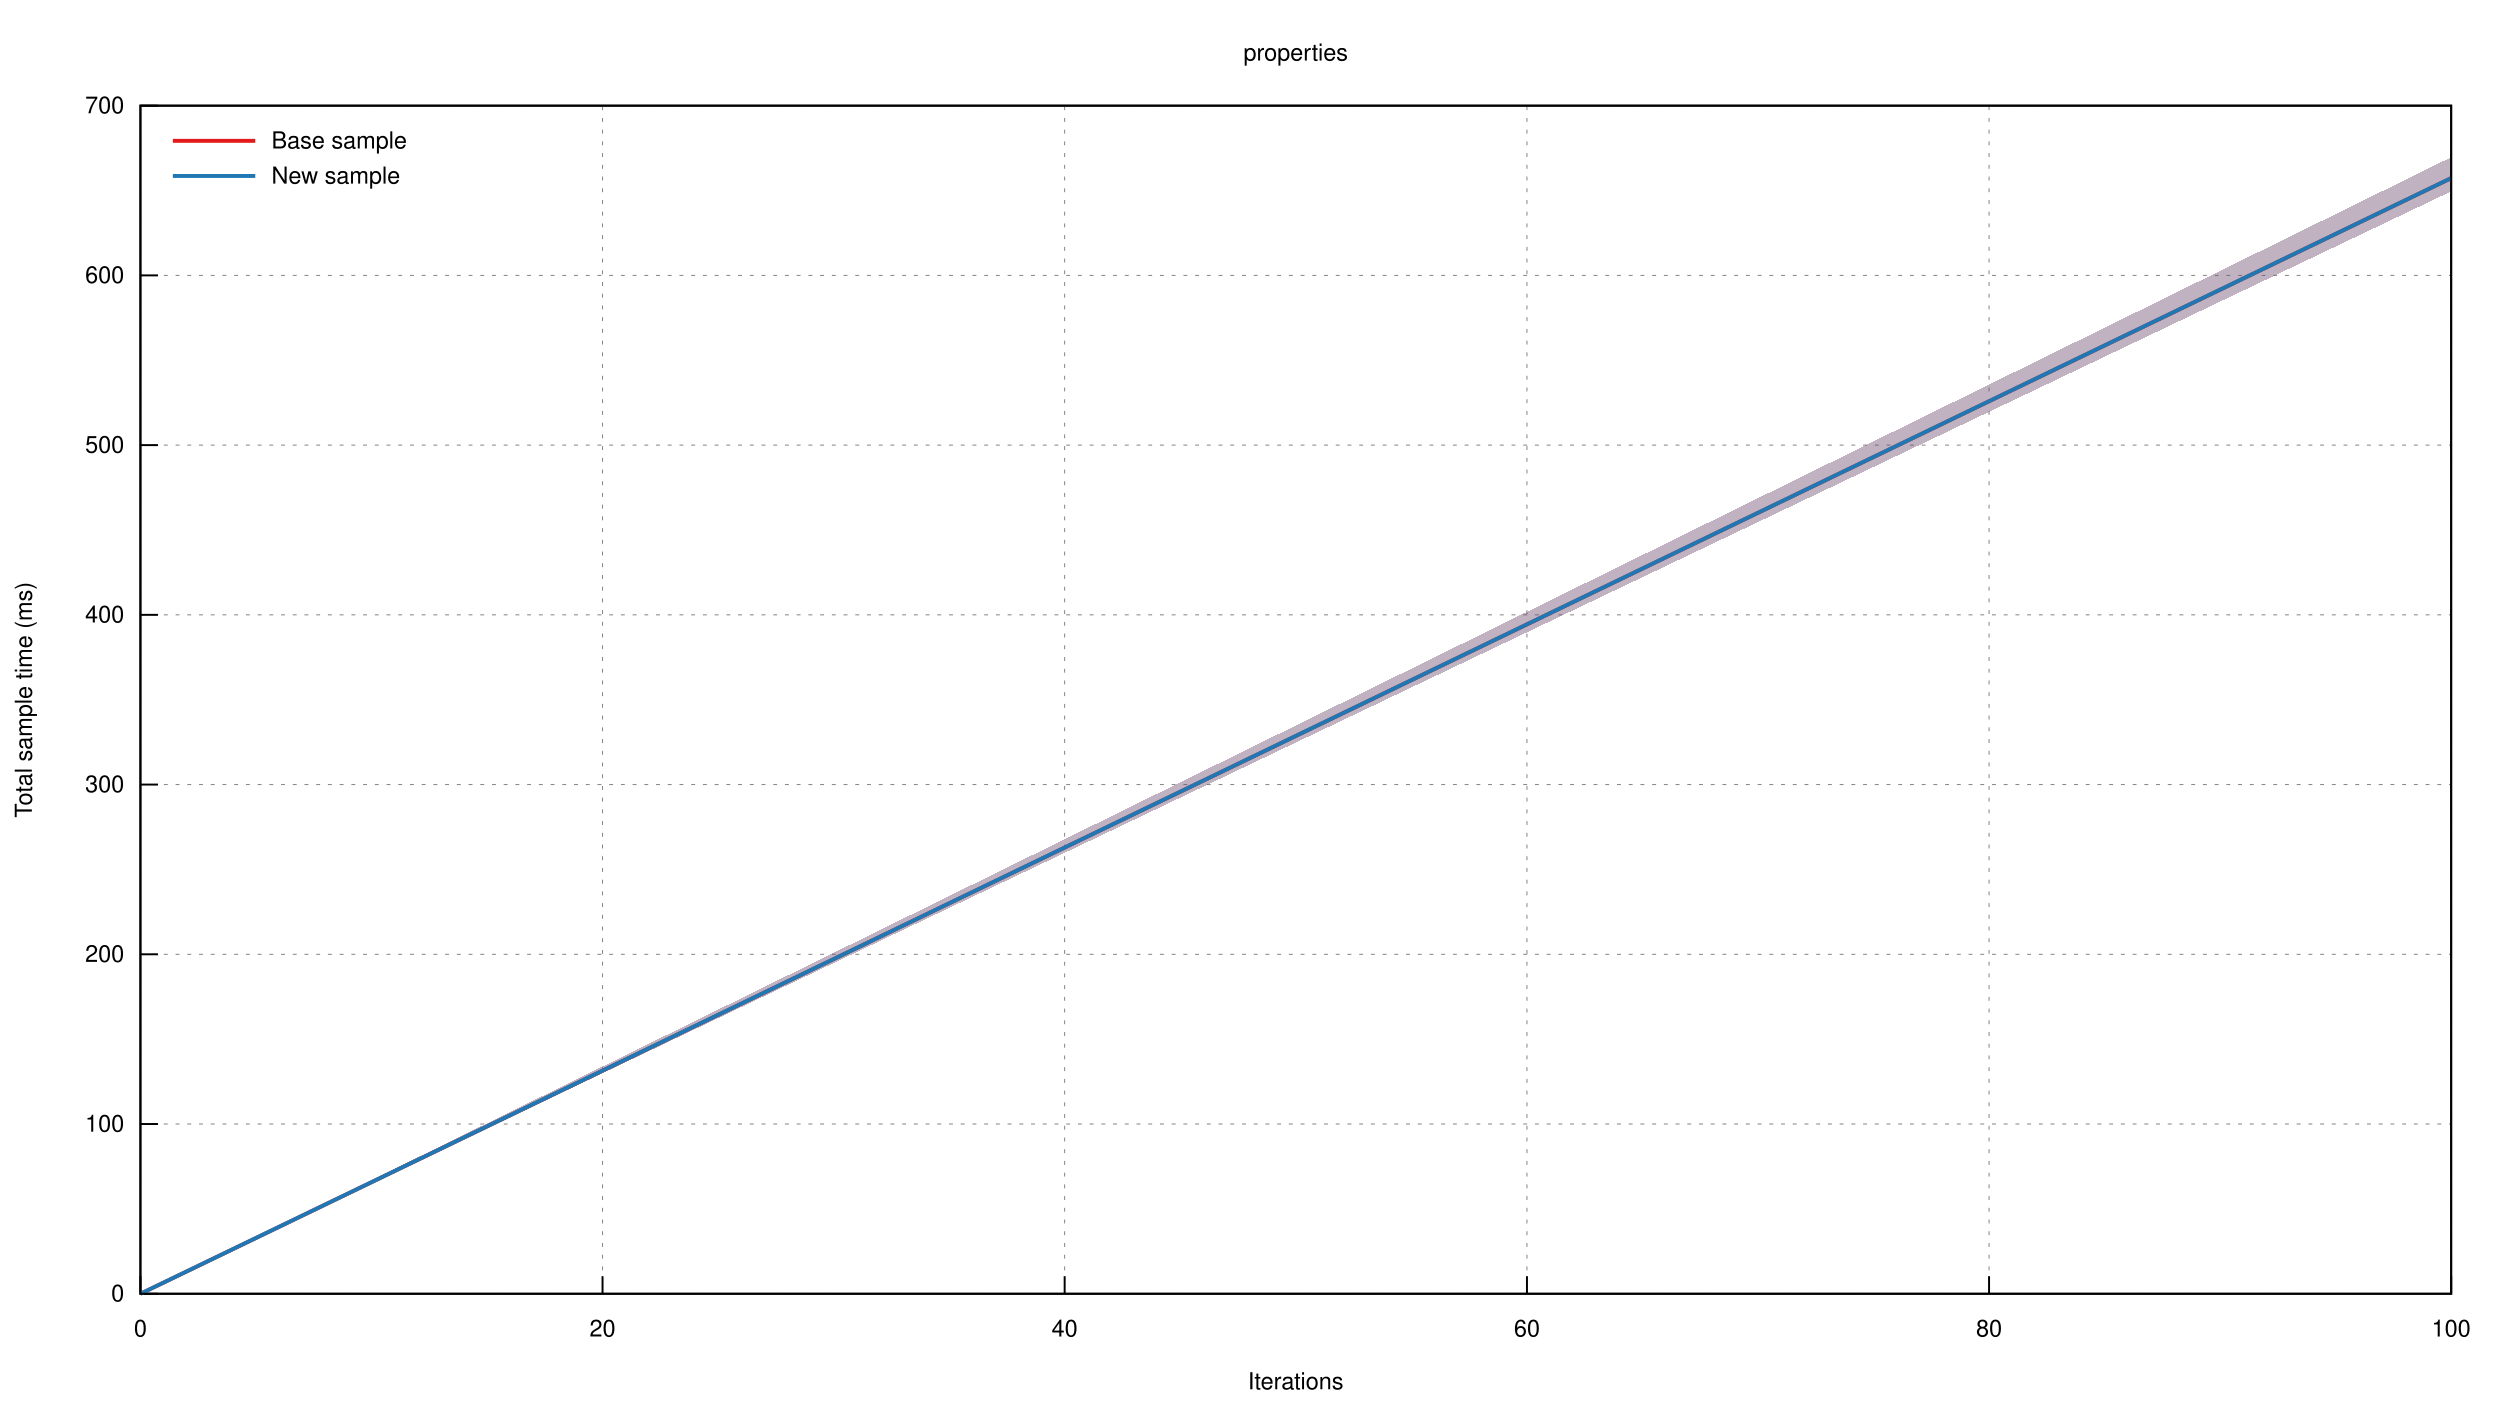
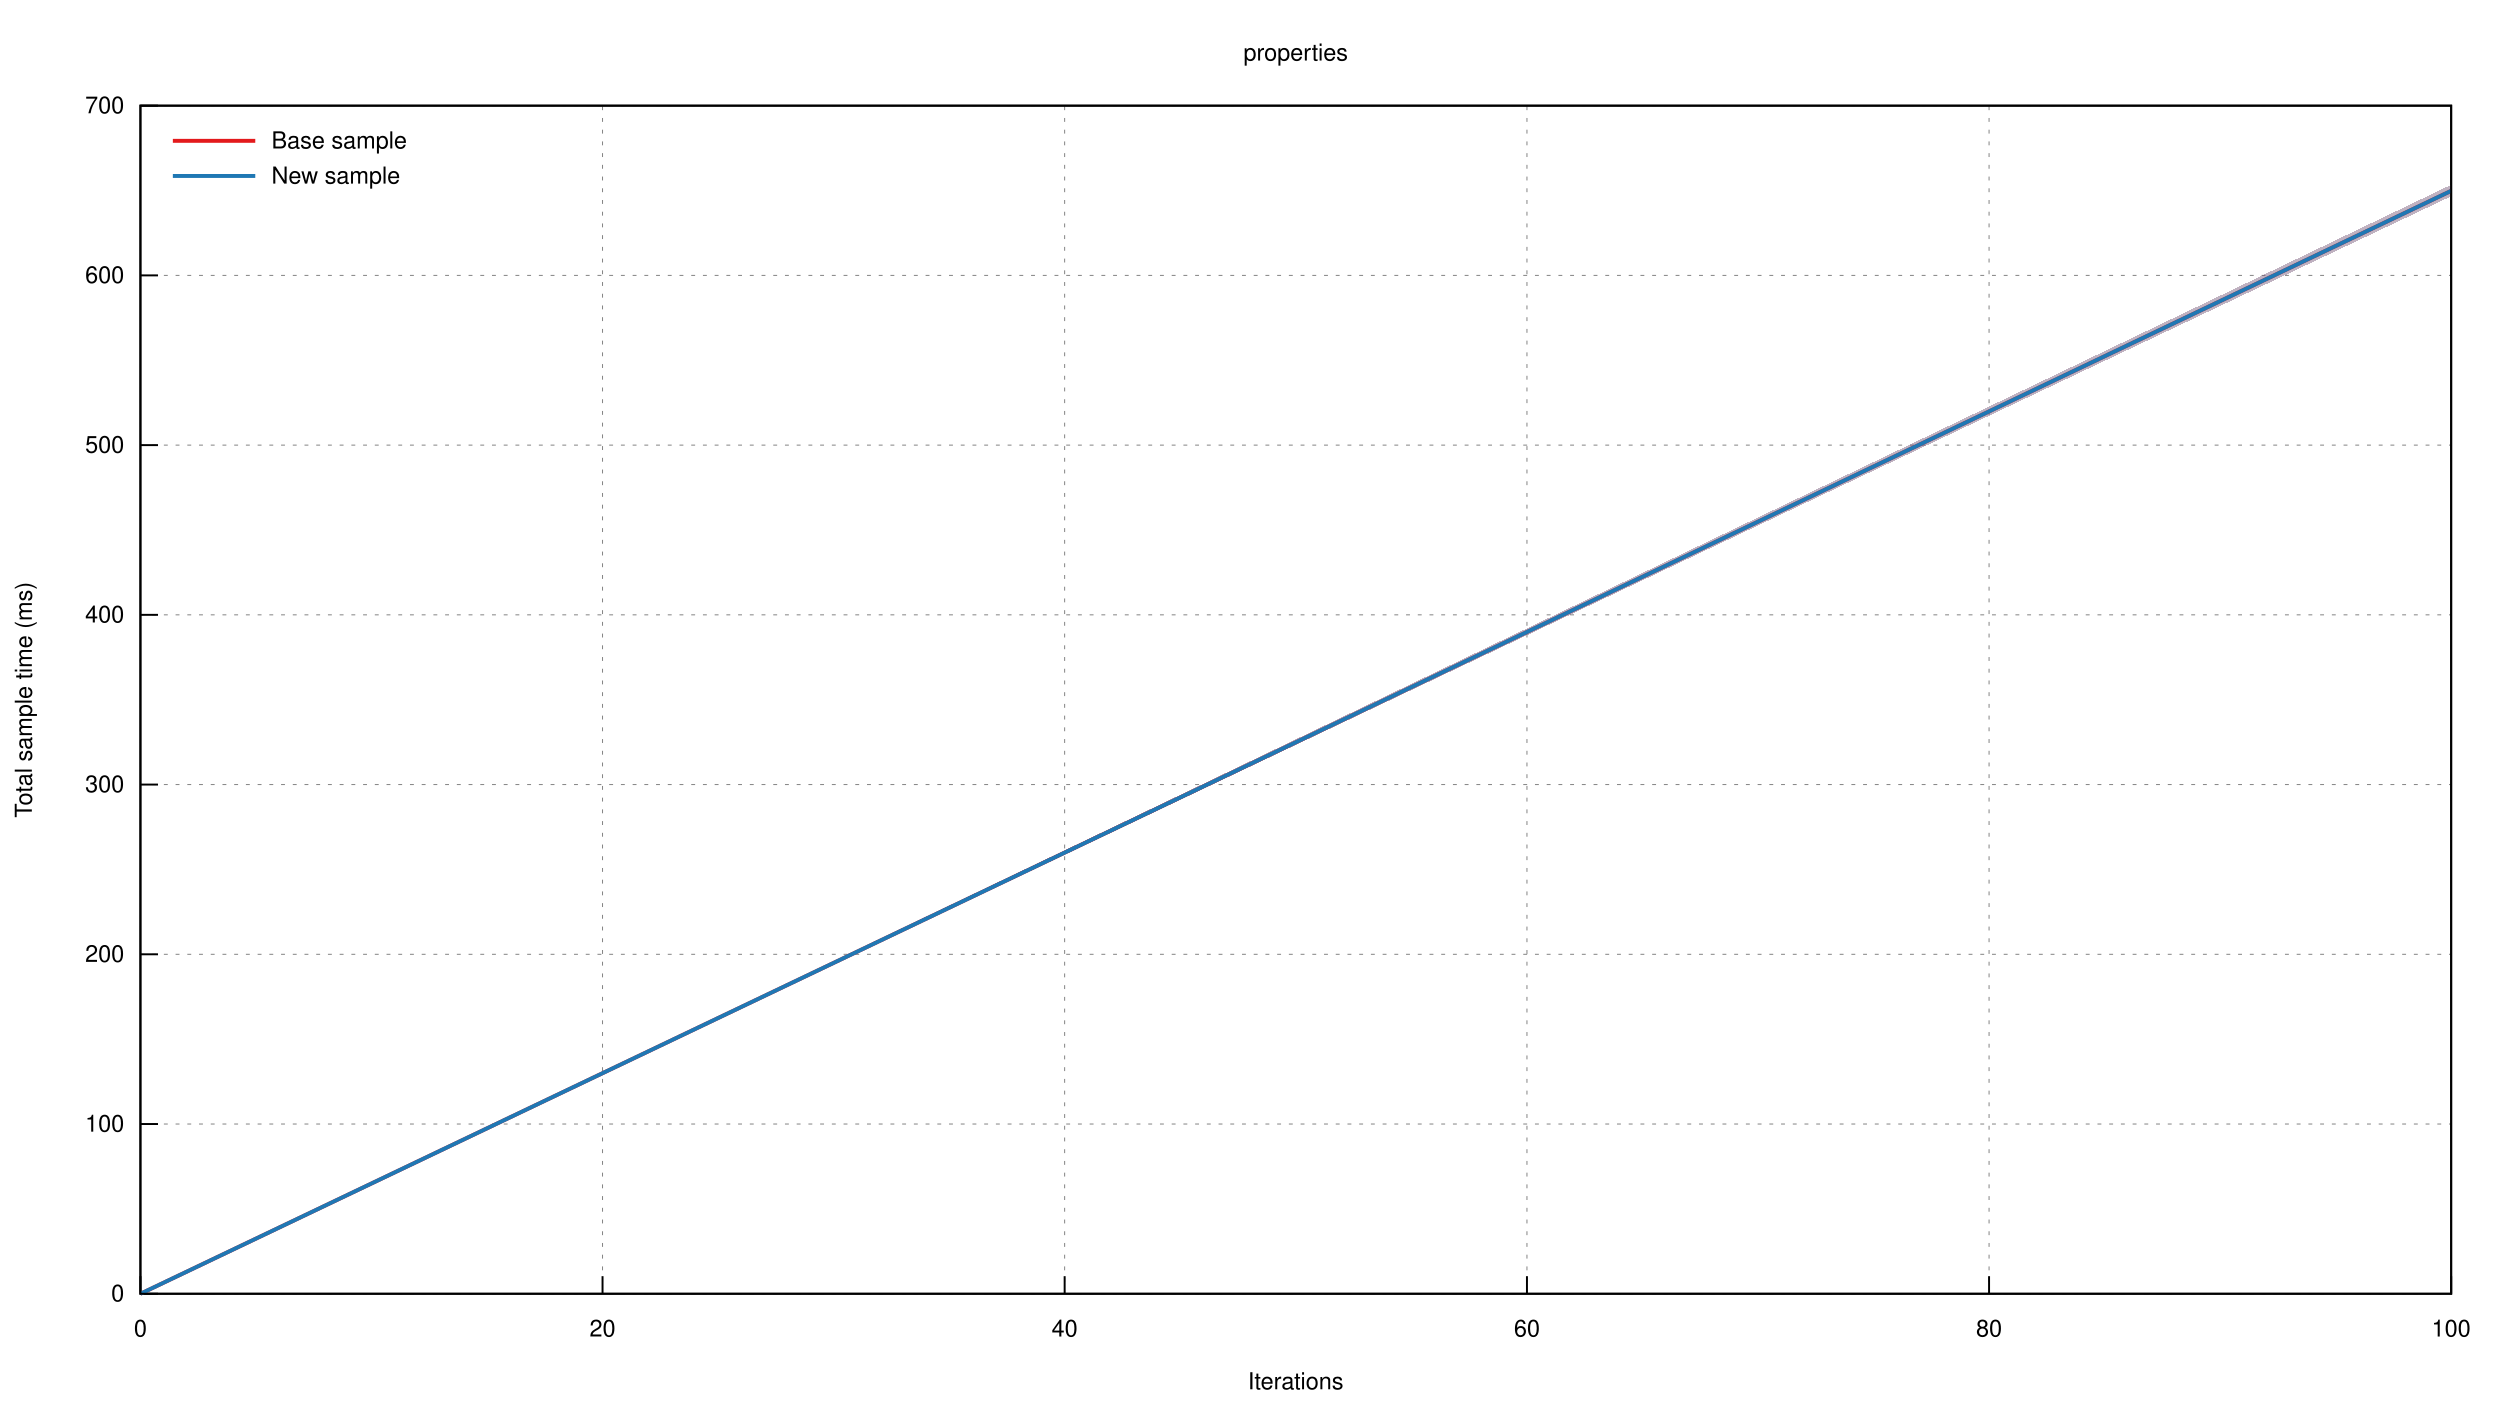
<svg xmlns="http://www.w3.org/2000/svg" xmlns:xlink="http://www.w3.org/1999/xlink" viewBox="0 0 1280 720">
  <g id="gnuplot_canvas">
    <rect x="0" y="0" width="1280" height="720" fill="none" />
    <defs>
      <circle id="gpDot" r="0.5" stroke-width="0.5" stroke="currentColor" />
      <path id="gpPt0" stroke-width="0.222" stroke="currentColor" d="M-1,0 h2 M0,-1 v2" />
      <path id="gpPt1" stroke-width="0.222" stroke="currentColor" d="M-1,-1 L1,1 M1,-1 L-1,1" />
      <path id="gpPt2" stroke-width="0.222" stroke="currentColor" d="M-1,0 L1,0 M0,-1 L0,1 M-1,-1 L1,1 M-1,1 L1,-1" />
      <rect id="gpPt3" stroke-width="0.222" stroke="currentColor" x="-1" y="-1" width="2" height="2" />
      <rect id="gpPt4" stroke-width="0.222" stroke="currentColor" fill="currentColor" x="-1" y="-1" width="2" height="2" />
      <circle id="gpPt5" stroke-width="0.222" stroke="currentColor" cx="0" cy="0" r="1" />
      <use xlink:href="#gpPt5" id="gpPt6" fill="currentColor" stroke="none" />
      <path id="gpPt7" stroke-width="0.222" stroke="currentColor" d="M0,-1.33 L-1.33,0.67 L1.33,0.67 z" />
      <use xlink:href="#gpPt7" id="gpPt8" fill="currentColor" stroke="none" />
      <use xlink:href="#gpPt7" id="gpPt9" stroke="currentColor" transform="rotate(180)" />
      <use xlink:href="#gpPt9" id="gpPt10" fill="currentColor" stroke="none" />
      <use xlink:href="#gpPt3" id="gpPt11" stroke="currentColor" transform="rotate(45)" />
      <use xlink:href="#gpPt11" id="gpPt12" fill="currentColor" stroke="none" />
      <path id="gpPt13" stroke-width="0.222" stroke="currentColor" d="M0,1.330 L1.265,0.411 L0.782,-1.067 L-0.782,-1.076 L-1.265,0.411 z" />
      <use xlink:href="#gpPt13" id="gpPt14" fill="currentColor" stroke="none" />
      <filter id="textbox" filterUnits="objectBoundingBox" x="0" y="0" height="1" width="1">
        <feFlood flood-color="white" flood-opacity="1" result="bgnd" />
        <feComposite in="SourceGraphic" in2="bgnd" operator="atop" />
      </filter>
      <filter id="greybox" filterUnits="objectBoundingBox" x="0" y="0" height="1" width="1">
        <feFlood flood-color="lightgrey" flood-opacity="1" result="grey" />
        <feComposite in="SourceGraphic" in2="grey" operator="atop" />
      </filter>
    </defs>
    <g fill="none" color="white" stroke="currentColor" stroke-width="1.00" stroke-linecap="butt" stroke-linejoin="miter">
</g>
    <g fill="none" color="black" stroke="currentColor" stroke-width="1.00" stroke-linecap="butt" stroke-linejoin="miter">
</g>
    <g fill="none" color="black" stroke="black" stroke-width="0.50" stroke-linecap="butt" stroke-linejoin="miter">
</g>
    <g fill="none" color="gray" stroke="currentColor" stroke-width="0.50" stroke-linecap="butt" stroke-linejoin="miter">
      <path stroke="gray" stroke-dasharray="2,4" class="gridline" d="M71.9,662.4 L1255.0,662.4  " />
    </g>
    <g fill="none" color="gray" stroke="gray" stroke-width="1.00" stroke-linecap="butt" stroke-linejoin="miter">
</g>
    <g fill="none" color="black" stroke="currentColor" stroke-width="1.00" stroke-linecap="butt" stroke-linejoin="miter">
      <path stroke="black" d="M71.9,662.4 L80.9,662.4  " />
      <g transform="translate(63.6,666.3)" stroke="none" fill="black" font-family="Helvetica" font-size="12.00" text-anchor="end">
        <text>
          <tspan font-family="Helvetica"> 0</tspan>
        </text>
      </g>
    </g>
    <g fill="none" color="black" stroke="currentColor" stroke-width="1.00" stroke-linecap="butt" stroke-linejoin="miter">
</g>
    <g fill="none" color="black" stroke="black" stroke-width="0.50" stroke-linecap="butt" stroke-linejoin="miter">
</g>
    <g fill="none" color="gray" stroke="currentColor" stroke-width="0.50" stroke-linecap="butt" stroke-linejoin="miter">
      <path stroke="gray" stroke-dasharray="2,4" class="gridline" d="M71.9,575.5 L1255.0,575.5  " />
    </g>
    <g fill="none" color="gray" stroke="gray" stroke-width="1.00" stroke-linecap="butt" stroke-linejoin="miter">
</g>
    <g fill="none" color="black" stroke="currentColor" stroke-width="1.00" stroke-linecap="butt" stroke-linejoin="miter">
      <path stroke="black" d="M71.9,575.5 L80.9,575.5  " />
      <g transform="translate(63.6,579.4)" stroke="none" fill="black" font-family="Helvetica" font-size="12.00" text-anchor="end">
        <text>
          <tspan font-family="Helvetica"> 100</tspan>
        </text>
      </g>
    </g>
    <g fill="none" color="black" stroke="currentColor" stroke-width="1.00" stroke-linecap="butt" stroke-linejoin="miter">
</g>
    <g fill="none" color="black" stroke="black" stroke-width="0.50" stroke-linecap="butt" stroke-linejoin="miter">
</g>
    <g fill="none" color="gray" stroke="currentColor" stroke-width="0.50" stroke-linecap="butt" stroke-linejoin="miter">
      <path stroke="gray" stroke-dasharray="2,4" class="gridline" d="M71.9,488.6 L1255.0,488.6  " />
    </g>
    <g fill="none" color="gray" stroke="gray" stroke-width="1.00" stroke-linecap="butt" stroke-linejoin="miter">
</g>
    <g fill="none" color="black" stroke="currentColor" stroke-width="1.00" stroke-linecap="butt" stroke-linejoin="miter">
      <path stroke="black" d="M71.9,488.6 L80.9,488.6  " />
      <g transform="translate(63.6,492.5)" stroke="none" fill="black" font-family="Helvetica" font-size="12.00" text-anchor="end">
        <text>
          <tspan font-family="Helvetica"> 200</tspan>
        </text>
      </g>
    </g>
    <g fill="none" color="black" stroke="currentColor" stroke-width="1.00" stroke-linecap="butt" stroke-linejoin="miter">
</g>
    <g fill="none" color="black" stroke="black" stroke-width="0.50" stroke-linecap="butt" stroke-linejoin="miter">
</g>
    <g fill="none" color="gray" stroke="currentColor" stroke-width="0.50" stroke-linecap="butt" stroke-linejoin="miter">
      <path stroke="gray" stroke-dasharray="2,4" class="gridline" d="M71.9,401.7 L1255.0,401.7  " />
    </g>
    <g fill="none" color="gray" stroke="gray" stroke-width="1.00" stroke-linecap="butt" stroke-linejoin="miter">
</g>
    <g fill="none" color="black" stroke="currentColor" stroke-width="1.00" stroke-linecap="butt" stroke-linejoin="miter">
      <path stroke="black" d="M71.9,401.7 L80.9,401.7  " />
      <g transform="translate(63.6,405.6)" stroke="none" fill="black" font-family="Helvetica" font-size="12.00" text-anchor="end">
        <text>
          <tspan font-family="Helvetica"> 300</tspan>
        </text>
      </g>
    </g>
    <g fill="none" color="black" stroke="currentColor" stroke-width="1.00" stroke-linecap="butt" stroke-linejoin="miter">
</g>
    <g fill="none" color="black" stroke="black" stroke-width="0.50" stroke-linecap="butt" stroke-linejoin="miter">
</g>
    <g fill="none" color="gray" stroke="currentColor" stroke-width="0.50" stroke-linecap="butt" stroke-linejoin="miter">
      <path stroke="gray" stroke-dasharray="2,4" class="gridline" d="M71.9,314.8 L1255.0,314.8  " />
    </g>
    <g fill="none" color="gray" stroke="gray" stroke-width="1.00" stroke-linecap="butt" stroke-linejoin="miter">
</g>
    <g fill="none" color="black" stroke="currentColor" stroke-width="1.00" stroke-linecap="butt" stroke-linejoin="miter">
      <path stroke="black" d="M71.9,314.8 L80.9,314.8  " />
      <g transform="translate(63.6,318.7)" stroke="none" fill="black" font-family="Helvetica" font-size="12.00" text-anchor="end">
        <text>
          <tspan font-family="Helvetica"> 400</tspan>
        </text>
      </g>
    </g>
    <g fill="none" color="black" stroke="currentColor" stroke-width="1.00" stroke-linecap="butt" stroke-linejoin="miter">
</g>
    <g fill="none" color="black" stroke="black" stroke-width="0.50" stroke-linecap="butt" stroke-linejoin="miter">
</g>
    <g fill="none" color="gray" stroke="currentColor" stroke-width="0.50" stroke-linecap="butt" stroke-linejoin="miter">
      <path stroke="gray" stroke-dasharray="2,4" class="gridline" d="M71.9,227.9 L1255.0,227.9  " />
    </g>
    <g fill="none" color="gray" stroke="gray" stroke-width="1.00" stroke-linecap="butt" stroke-linejoin="miter">
</g>
    <g fill="none" color="black" stroke="currentColor" stroke-width="1.00" stroke-linecap="butt" stroke-linejoin="miter">
      <path stroke="black" d="M71.9,227.9 L80.9,227.9  " />
      <g transform="translate(63.6,231.8)" stroke="none" fill="black" font-family="Helvetica" font-size="12.00" text-anchor="end">
        <text>
          <tspan font-family="Helvetica"> 500</tspan>
        </text>
      </g>
    </g>
    <g fill="none" color="black" stroke="currentColor" stroke-width="1.00" stroke-linecap="butt" stroke-linejoin="miter">
</g>
    <g fill="none" color="black" stroke="black" stroke-width="0.50" stroke-linecap="butt" stroke-linejoin="miter">
</g>
    <g fill="none" color="gray" stroke="currentColor" stroke-width="0.50" stroke-linecap="butt" stroke-linejoin="miter">
      <path stroke="gray" stroke-dasharray="2,4" class="gridline" d="M71.9,141.0 L1255.0,141.0  " />
    </g>
    <g fill="none" color="gray" stroke="gray" stroke-width="1.00" stroke-linecap="butt" stroke-linejoin="miter">
</g>
    <g fill="none" color="black" stroke="currentColor" stroke-width="1.00" stroke-linecap="butt" stroke-linejoin="miter">
      <path stroke="black" d="M71.9,141.0 L80.9,141.0  " />
      <g transform="translate(63.6,144.9)" stroke="none" fill="black" font-family="Helvetica" font-size="12.00" text-anchor="end">
        <text>
          <tspan font-family="Helvetica"> 600</tspan>
        </text>
      </g>
    </g>
    <g fill="none" color="black" stroke="currentColor" stroke-width="1.00" stroke-linecap="butt" stroke-linejoin="miter">
</g>
    <g fill="none" color="black" stroke="black" stroke-width="0.50" stroke-linecap="butt" stroke-linejoin="miter">
</g>
    <g fill="none" color="gray" stroke="currentColor" stroke-width="0.50" stroke-linecap="butt" stroke-linejoin="miter">
      <path stroke="gray" stroke-dasharray="2,4" class="gridline" d="M71.9,54.1 L1255.0,54.1  " />
    </g>
    <g fill="none" color="gray" stroke="gray" stroke-width="1.00" stroke-linecap="butt" stroke-linejoin="miter">
</g>
    <g fill="none" color="black" stroke="currentColor" stroke-width="1.00" stroke-linecap="butt" stroke-linejoin="miter">
      <path stroke="black" d="M71.9,54.1 L80.9,54.1  " />
      <g transform="translate(63.6,58.0)" stroke="none" fill="black" font-family="Helvetica" font-size="12.00" text-anchor="end">
        <text>
          <tspan font-family="Helvetica"> 700</tspan>
        </text>
      </g>
    </g>
    <g fill="none" color="black" stroke="currentColor" stroke-width="1.00" stroke-linecap="butt" stroke-linejoin="miter">
</g>
    <g fill="none" color="black" stroke="black" stroke-width="0.50" stroke-linecap="butt" stroke-linejoin="miter">
</g>
    <g fill="none" color="gray" stroke="currentColor" stroke-width="0.50" stroke-linecap="butt" stroke-linejoin="miter">
      <path stroke="gray" stroke-dasharray="2,4" class="gridline" d="M71.9,662.4 L71.9,54.1  " />
    </g>
    <g fill="none" color="gray" stroke="gray" stroke-width="1.00" stroke-linecap="butt" stroke-linejoin="miter">
</g>
    <g fill="none" color="black" stroke="currentColor" stroke-width="1.00" stroke-linecap="butt" stroke-linejoin="miter">
      <path stroke="black" d="M71.9,662.4 L71.9,653.4  " />
      <g transform="translate(71.9,684.3)" stroke="none" fill="black" font-family="Helvetica" font-size="12.00" text-anchor="middle">
        <text>
          <tspan font-family="Helvetica"> 0</tspan>
        </text>
      </g>
    </g>
    <g fill="none" color="black" stroke="currentColor" stroke-width="1.00" stroke-linecap="butt" stroke-linejoin="miter">
</g>
    <g fill="none" color="black" stroke="black" stroke-width="0.50" stroke-linecap="butt" stroke-linejoin="miter">
</g>
    <g fill="none" color="gray" stroke="currentColor" stroke-width="0.50" stroke-linecap="butt" stroke-linejoin="miter">
      <path stroke="gray" stroke-dasharray="2,4" class="gridline" d="M308.5,662.4 L308.5,54.1  " />
    </g>
    <g fill="none" color="gray" stroke="gray" stroke-width="1.00" stroke-linecap="butt" stroke-linejoin="miter">
</g>
    <g fill="none" color="black" stroke="currentColor" stroke-width="1.00" stroke-linecap="butt" stroke-linejoin="miter">
      <path stroke="black" d="M308.5,662.4 L308.5,653.4  " />
      <g transform="translate(308.5,684.3)" stroke="none" fill="black" font-family="Helvetica" font-size="12.00" text-anchor="middle">
        <text>
          <tspan font-family="Helvetica"> 20</tspan>
        </text>
      </g>
    </g>
    <g fill="none" color="black" stroke="currentColor" stroke-width="1.00" stroke-linecap="butt" stroke-linejoin="miter">
</g>
    <g fill="none" color="black" stroke="black" stroke-width="0.50" stroke-linecap="butt" stroke-linejoin="miter">
</g>
    <g fill="none" color="gray" stroke="currentColor" stroke-width="0.50" stroke-linecap="butt" stroke-linejoin="miter">
      <path stroke="gray" stroke-dasharray="2,4" class="gridline" d="M545.1,662.4 L545.1,54.1  " />
    </g>
    <g fill="none" color="gray" stroke="gray" stroke-width="1.00" stroke-linecap="butt" stroke-linejoin="miter">
</g>
    <g fill="none" color="black" stroke="currentColor" stroke-width="1.00" stroke-linecap="butt" stroke-linejoin="miter">
      <path stroke="black" d="M545.1,662.4 L545.1,653.4  " />
      <g transform="translate(545.1,684.3)" stroke="none" fill="black" font-family="Helvetica" font-size="12.00" text-anchor="middle">
        <text>
          <tspan font-family="Helvetica"> 40</tspan>
        </text>
      </g>
    </g>
    <g fill="none" color="black" stroke="currentColor" stroke-width="1.00" stroke-linecap="butt" stroke-linejoin="miter">
</g>
    <g fill="none" color="black" stroke="black" stroke-width="0.50" stroke-linecap="butt" stroke-linejoin="miter">
</g>
    <g fill="none" color="gray" stroke="currentColor" stroke-width="0.50" stroke-linecap="butt" stroke-linejoin="miter">
      <path stroke="gray" stroke-dasharray="2,4" class="gridline" d="M781.8,662.4 L781.8,54.1  " />
    </g>
    <g fill="none" color="gray" stroke="gray" stroke-width="1.00" stroke-linecap="butt" stroke-linejoin="miter">
</g>
    <g fill="none" color="black" stroke="currentColor" stroke-width="1.00" stroke-linecap="butt" stroke-linejoin="miter">
      <path stroke="black" d="M781.8,662.4 L781.8,653.4  " />
      <g transform="translate(781.8,684.3)" stroke="none" fill="black" font-family="Helvetica" font-size="12.00" text-anchor="middle">
        <text>
          <tspan font-family="Helvetica"> 60</tspan>
        </text>
      </g>
    </g>
    <g fill="none" color="black" stroke="currentColor" stroke-width="1.00" stroke-linecap="butt" stroke-linejoin="miter">
</g>
    <g fill="none" color="black" stroke="black" stroke-width="0.50" stroke-linecap="butt" stroke-linejoin="miter">
</g>
    <g fill="none" color="gray" stroke="currentColor" stroke-width="0.50" stroke-linecap="butt" stroke-linejoin="miter">
      <path stroke="gray" stroke-dasharray="2,4" class="gridline" d="M1018.4,662.4 L1018.4,54.1  " />
    </g>
    <g fill="none" color="gray" stroke="gray" stroke-width="1.00" stroke-linecap="butt" stroke-linejoin="miter">
</g>
    <g fill="none" color="black" stroke="currentColor" stroke-width="1.00" stroke-linecap="butt" stroke-linejoin="miter">
      <path stroke="black" d="M1018.4,662.4 L1018.4,653.4  " />
      <g transform="translate(1018.4,684.3)" stroke="none" fill="black" font-family="Helvetica" font-size="12.00" text-anchor="middle">
        <text>
          <tspan font-family="Helvetica"> 80</tspan>
        </text>
      </g>
    </g>
    <g fill="none" color="black" stroke="currentColor" stroke-width="1.00" stroke-linecap="butt" stroke-linejoin="miter">
</g>
    <g fill="none" color="black" stroke="black" stroke-width="0.50" stroke-linecap="butt" stroke-linejoin="miter">
</g>
    <g fill="none" color="gray" stroke="currentColor" stroke-width="0.50" stroke-linecap="butt" stroke-linejoin="miter">
      <path stroke="gray" stroke-dasharray="2,4" class="gridline" d="M1255.0,662.4 L1255.0,54.1  " />
    </g>
    <g fill="none" color="gray" stroke="gray" stroke-width="1.00" stroke-linecap="butt" stroke-linejoin="miter">
</g>
    <g fill="none" color="black" stroke="currentColor" stroke-width="1.00" stroke-linecap="butt" stroke-linejoin="miter">
      <path stroke="black" d="M1255.0,662.4 L1255.0,653.4  " />
      <g transform="translate(1255.0,684.3)" stroke="none" fill="black" font-family="Helvetica" font-size="12.00" text-anchor="middle">
        <text>
          <tspan font-family="Helvetica"> 100</tspan>
        </text>
      </g>
    </g>
    <g fill="none" color="black" stroke="currentColor" stroke-width="1.00" stroke-linecap="butt" stroke-linejoin="miter">
</g>
    <g fill="none" color="black" stroke="currentColor" stroke-width="1.00" stroke-linecap="butt" stroke-linejoin="miter">
      <path stroke="black" d="M71.9,54.1 L71.9,662.4 L1255.0,662.4 L1255.0,54.1 L71.9,54.1 Z  " />
    </g>
    <g fill="none" color="black" stroke="currentColor" stroke-width="1.00" stroke-linecap="butt" stroke-linejoin="miter">
      <g transform="translate(16.3,358.3) rotate(270)" stroke="none" fill="black" font-family="Helvetica" font-size="12.00" text-anchor="middle">
        <text>
          <tspan font-family="Helvetica">Total sample time (ms)</tspan>
        </text>
      </g>
    </g>
    <g fill="none" color="black" stroke="currentColor" stroke-width="1.00" stroke-linecap="butt" stroke-linejoin="miter">
      <g transform="translate(663.4,711.3)" stroke="none" fill="black" font-family="Helvetica" font-size="12.00" text-anchor="middle">
        <text>
          <tspan font-family="Helvetica">Iterations</tspan>
        </text>
      </g>
    </g>
    <g fill="none" color="black" stroke="currentColor" stroke-width="1.00" stroke-linecap="butt" stroke-linejoin="miter">
      <g transform="translate(663.4,31.0)" stroke="none" fill="black" font-family="Helvetica" font-size="12.00" text-anchor="middle">
        <text>
          <tspan font-family="Helvetica">properties</tspan>
        </text>
      </g>
    </g>
    <g id="gnuplot_plot_1">
      <g fill="none" color="black" stroke="currentColor" stroke-width="1.00" stroke-linecap="butt" stroke-linejoin="miter">
        <g stroke="none" shape-rendering="crispEdges">
          <polygon fill="rgb(227,  26,  28)" fill-opacity="0.25" points="71.9,662.4 71.9,662.4 71.9,662.4 " />
-           <polygon fill="rgb(227,  26,  28)" fill-opacity="0.25" points="71.9,662.4 1255.0,98.0 1255.0,80.5 " />
+           <polygon fill="rgb(227,  26,  28)" fill-opacity="0.25" points="71.9,662.4 1255.0,100.5 1255.0,94.6 " />
        </g>
      </g>
    </g>
    <g id="gnuplot_plot_2">
      <g fill="none" color="black" stroke="currentColor" stroke-width="1.00" stroke-linecap="butt" stroke-linejoin="miter">
        <g stroke="none" shape-rendering="crispEdges">
          <polygon fill="rgb( 31, 120, 180)" fill-opacity="0.25" points="71.9,662.4 71.9,662.4 71.9,662.4 " />
-           <polygon fill="rgb( 31, 120, 180)" fill-opacity="0.25" points="71.9,662.4 1255.0,98.0 1255.0,80.5 " />
+           <polygon fill="rgb( 31, 120, 180)" fill-opacity="0.25" points="71.9,662.4 1255.0,100.5 1255.0,94.6 " />
        </g>
      </g>
    </g>
    <g id="gnuplot_plot_3">
      <g fill="none" color="white" stroke="rgb( 31, 120, 180)" stroke-width="2.00" stroke-linecap="butt" stroke-linejoin="miter">
</g>
      <g fill="none" color="black" stroke="currentColor" stroke-width="2.00" stroke-linecap="butt" stroke-linejoin="miter">
        <g transform="translate(139.0,76.0)" stroke="none" fill="black" font-family="Helvetica" font-size="12.00" text-anchor="start">
          <text>
            <tspan font-family="Helvetica">Base sample</tspan>
          </text>
        </g>
      </g>
      <g fill="none" color="black" stroke="currentColor" stroke-width="2.00" stroke-linecap="butt" stroke-linejoin="miter">
-         <path stroke="rgb(227,  26,  28)" d="M88.5,72.1 L130.7,72.1 M71.9,662.4 L1255.0,91.2  " />
+         <path stroke="rgb(227,  26,  28)" d="M88.5,72.1 L130.7,72.1 M71.9,662.4 L1255.0,97.7  " />
      </g>
    </g>
    <g id="gnuplot_plot_4">
      <g fill="none" color="black" stroke="currentColor" stroke-width="2.00" stroke-linecap="butt" stroke-linejoin="miter">
        <g transform="translate(139.0,94.0)" stroke="none" fill="black" font-family="Helvetica" font-size="12.00" text-anchor="start">
          <text>
            <tspan font-family="Helvetica">New sample</tspan>
          </text>
        </g>
      </g>
      <g fill="none" color="black" stroke="currentColor" stroke-width="2.00" stroke-linecap="butt" stroke-linejoin="miter">
-         <path stroke="rgb( 31, 120, 180)" d="M88.5,90.1 L130.7,90.1 M71.9,662.4 L1255.0,91.2  " />
+         <path stroke="rgb( 31, 120, 180)" d="M88.5,90.1 L130.7,90.1 M71.9,662.4 L1255.0,97.7  " />
      </g>
    </g>
    <g fill="none" color="black" stroke="currentColor" stroke-width="2.00" stroke-linecap="butt" stroke-linejoin="miter">
</g>
    <g fill="none" color="black" stroke="black" stroke-width="1.00" stroke-linecap="butt" stroke-linejoin="miter">
</g>
    <g fill="none" color="black" stroke="currentColor" stroke-width="1.00" stroke-linecap="butt" stroke-linejoin="miter">
      <path stroke="black" d="M71.9,54.1 L71.9,662.4 L1255.0,662.4 L1255.0,54.1 L71.9,54.1 Z  " />
    </g>
    <g fill="none" color="black" stroke="currentColor" stroke-width="1.00" stroke-linecap="butt" stroke-linejoin="miter">
</g>
  </g>
</svg>
